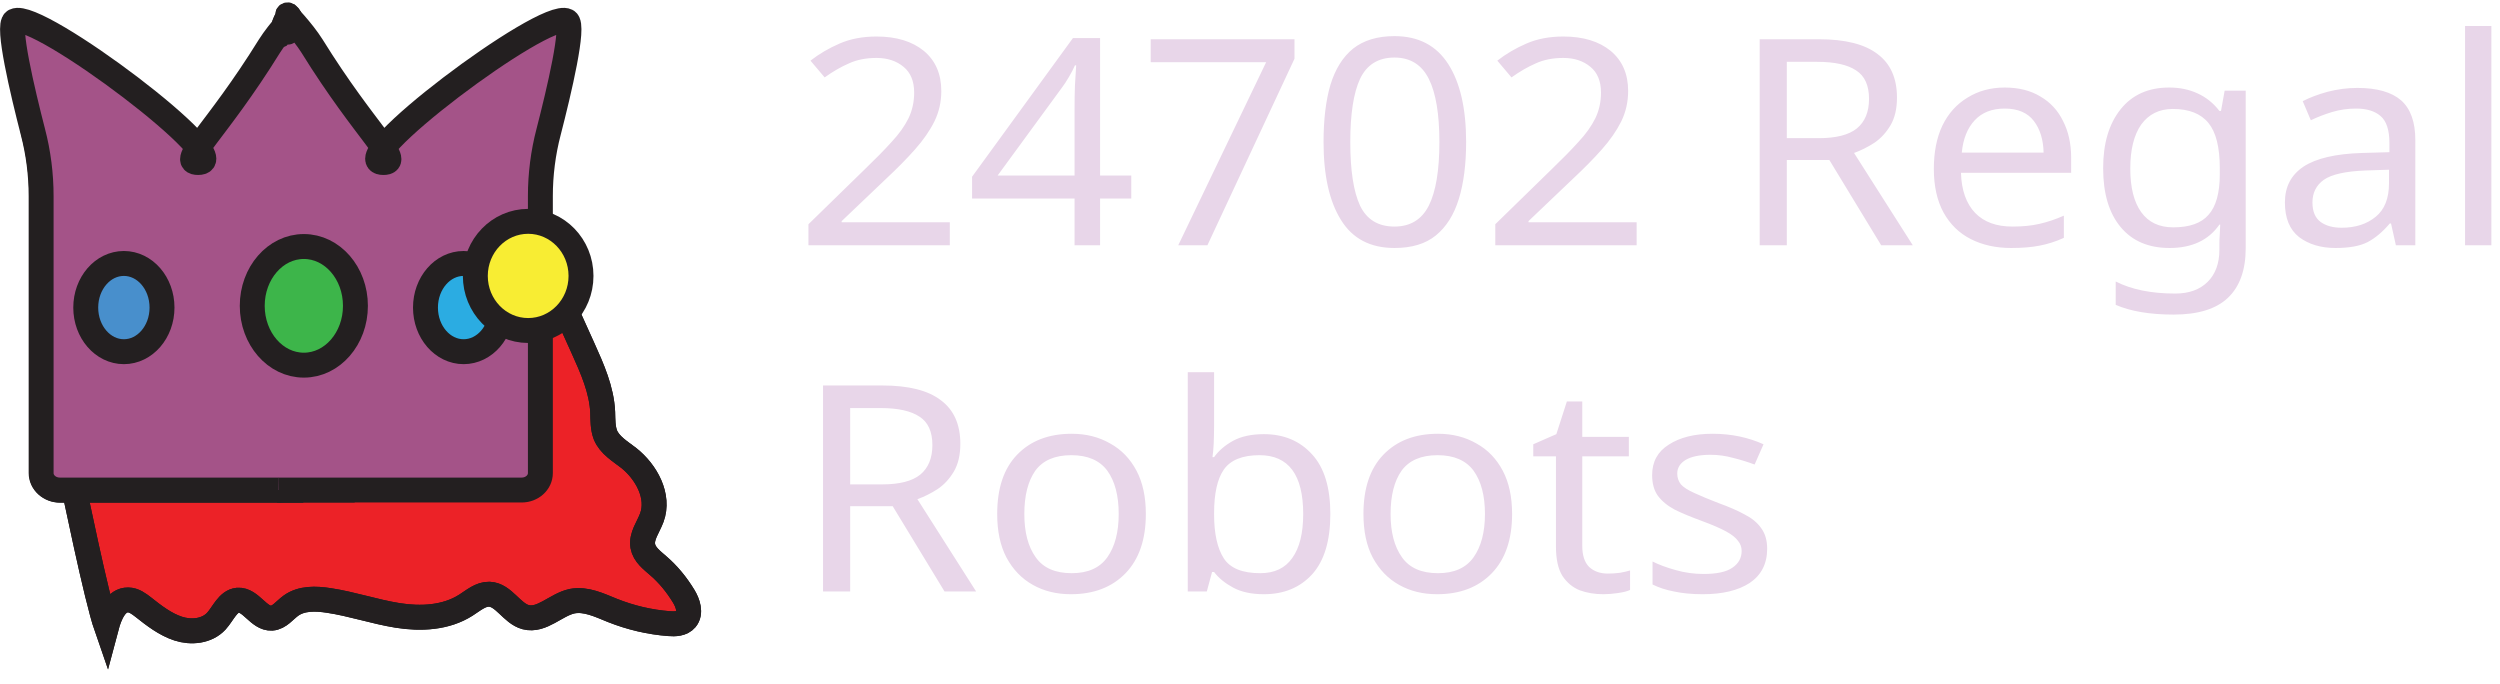
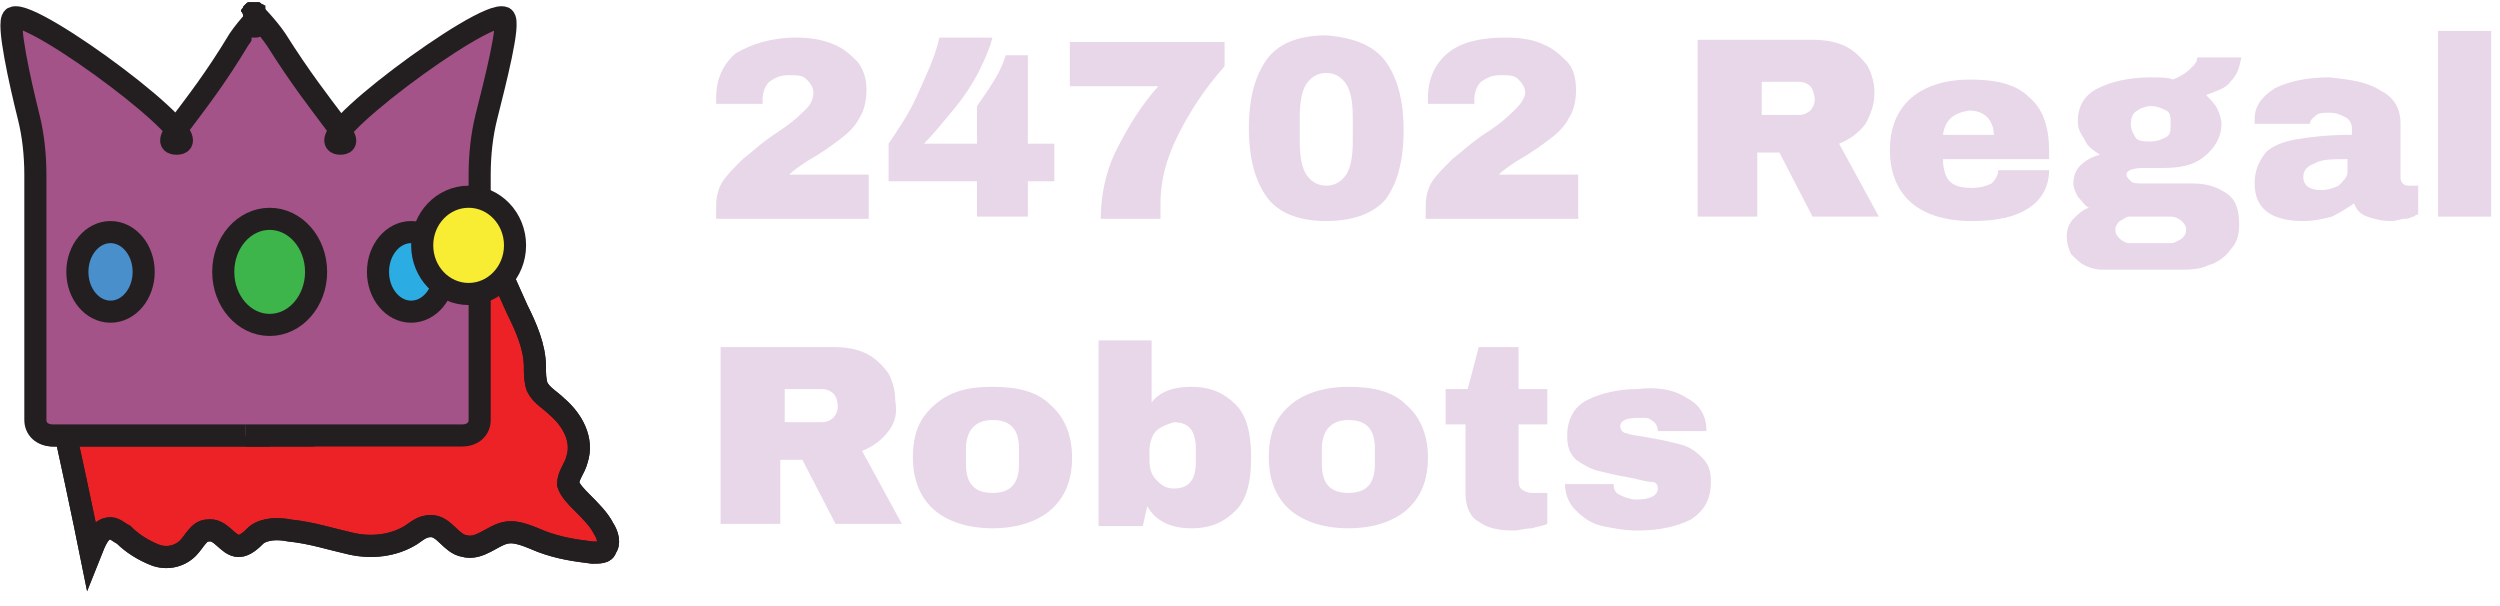
- <svg xmlns="http://www.w3.org/2000/svg" id="Layer_1" data-name="Layer 1" viewBox="0 0 100.3 27.44">
-   <defs>
-     <style>
-       .cls-1 {
-         fill: none;
-       }
- 
-       .cls-1, .cls-2, .cls-3, .cls-4, .cls-5, .cls-6, .cls-7 {
-         stroke: #231f20;
-         stroke-miterlimit: 10;
-       }
- 
-       .cls-2 {
-         fill: #488fcc;
-       }
- 
-       .cls-3 {
-         fill: #3db54a;
-       }
- 
-       .cls-4 {
-         fill: #f8ed33;
-       }
- 
-       .cls-5 {
-         fill: #a45388;
-       }
- 
-       .cls-8 {
-         fill: #231f20;
-       }
- 
-       .cls-8, .cls-9 {
-         stroke-width: 0px;
-       }
- 
-       .cls-9, .cls-7 {
-         fill: #ec2227;
-       }
- 
-       .cls-10 {
-         fill: #e8d6e9;
-         font-family: Ebrima, Ebrima;
-         font-size: 11.58px;
-       }
- 
-       .cls-6 {
-         fill: #2bace2;
-       }
-     </style>
-   </defs>
-   <g id="Layer_3" data-name="Layer 3">
-     <path class="cls-9" d="m22.08,11.07l1.31,2.9c.37.82.75,1.67.79,2.57.01.31,0,.62.11.91.17.41.58.65.93.92.71.56,1.25,1.54.93,2.4-.14.38-.43.74-.36,1.14.06.34.36.56.61.78.41.35.75.77,1.03,1.23.17.28.3.67.09.92-.16.19-.44.2-.68.18-.78-.06-1.54-.24-2.27-.53-.52-.21-1.07-.48-1.62-.37-.65.14-1.21.81-1.86.64-.56-.15-.88-.9-1.46-.92-.35-.01-.64.25-.94.44-.8.51-1.81.56-2.74.41s-1.83-.46-2.76-.6c-.52-.08-1.09-.1-1.52.21-.25.18-.46.48-.77.5-.52.03-.84-.76-1.36-.72-.4.04-.58.53-.86.84-.38.41-1.01.47-1.53.3s-.97-.52-1.4-.86c-.18-.14-.38-.29-.61-.29-.49-.01-.74.59-.87,1.08-.4-1.15-1.27-5.43-1.53-6.63" />
-     <path class="cls-7" d="m22.08,11.07l1.31,2.9c.37.82.75,1.67.79,2.57.01.31,0,.62.11.91.17.41.58.65.93.92.71.56,1.25,1.54.93,2.4-.14.38-.43.74-.36,1.14.06.34.36.56.61.78.41.35.75.77,1.03,1.23.17.28.3.67.09.92-.16.19-.44.2-.68.18-.78-.06-1.54-.24-2.27-.53-.52-.21-1.07-.48-1.62-.37-.65.14-1.21.81-1.86.64-.56-.15-.88-.9-1.46-.92-.35-.01-.64.25-.94.44-.8.51-1.81.56-2.74.41s-1.83-.46-2.76-.6c-.52-.08-1.09-.1-1.52.21-.25.18-.46.48-.77.5-.52.03-.84-.76-1.36-.72-.4.04-.58.53-.86.84-.38.41-1.01.47-1.53.3s-.97-.52-1.4-.86c-.18-.14-.38-.29-.61-.29-.49-.01-.74.59-.87,1.08-.4-1.15-1.27-5.43-1.53-6.63" />
-     <path class="cls-1" d="m22.08,11.07l1.31,2.9c.37.82.75,1.67.79,2.57.01.31,0,.62.11.91.17.41.58.65.93.92.71.56,1.25,1.54.93,2.4-.14.38-.43.74-.36,1.14.06.34.36.56.61.78.41.35.75.77,1.03,1.23.17.28.3.67.09.92-.16.19-.44.2-.68.18-.78-.06-1.54-.24-2.27-.53-.52-.21-1.07-.48-1.62-.37-.65.14-1.21.81-1.86.64-.56-.15-.88-.9-1.46-.92-.35-.01-.64.25-.94.44-.8.51-1.81.56-2.74.41s-1.83-.46-2.76-.6c-.52-.08-1.09-.1-1.52.21-.25.18-.46.48-.77.5-.52.03-.84-.76-1.36-.72-.4.04-.58.53-.86.84-.38.41-1.01.47-1.53.3s-.97-.52-1.4-.86c-.18-.14-.38-.29-.61-.29-.49-.01-.74.59-.87,1.08-.4-1.15-1.27-5.43-1.53-6.63" />
+ <svg xmlns="http://www.w3.org/2000/svg" version="1.1" id="Layer_1" x="0px" y="0px" viewBox="0 0 113.1 27.4" style="enable-background:new 0 0 113.1 27.4;" xml:space="preserve">
+   <style type="text/css">
+ 	.st0{fill:#EC2227;}
+ 	.st1{fill:#EC2227;stroke:#231F20;stroke-miterlimit:10;}
+ 	.st2{fill:none;stroke:#231F20;stroke-miterlimit:10;}
+ 	.st3{fill:#A45388;stroke:#231F20;stroke-miterlimit:10;}
+ 	.st4{fill:#231F20;}
+ 	.st5{fill:#488FCC;stroke:#231F20;stroke-miterlimit:10;}
+ 	.st6{fill:#3DB54A;stroke:#231F20;stroke-miterlimit:10;}
+ 	.st7{fill:#2BACE2;stroke:#231F20;stroke-miterlimit:10;}
+ 	.st8{fill:#F8ED33;stroke:#231F20;stroke-miterlimit:10;}
+ 	.st9{enable-background:new    ;}
+ 	.st10{fill:#E8D6E9;}
+ </style>
+   <g id="Layer_3">
+     <path class="st0" d="M22.1,11.1l1.3,2.9c0.4,0.8,0.8,1.7,0.8,2.6c0,0.3,0,0.6,0.1,0.9c0.2,0.4,0.6,0.6,0.9,0.9   c0.7,0.6,1.2,1.5,0.9,2.4c-0.1,0.4-0.4,0.7-0.4,1.1c0.1,0.3,0.4,0.6,0.6,0.8c0.4,0.4,0.8,0.8,1,1.2c0.2,0.3,0.3,0.7,0.1,0.9   C27.4,25,27.1,25,26.8,25c-0.8-0.1-1.5-0.2-2.3-0.5c-0.5-0.2-1.1-0.5-1.6-0.4c-0.6,0.1-1.2,0.8-1.9,0.6c-0.6-0.1-0.9-0.9-1.5-0.9   c-0.4,0-0.6,0.2-0.9,0.4c-0.8,0.5-1.8,0.6-2.7,0.4s-1.8-0.5-2.8-0.6c-0.5-0.1-1.1-0.1-1.5,0.2c-0.2,0.2-0.5,0.5-0.8,0.5   c-0.5,0-0.8-0.8-1.4-0.7c-0.4,0-0.6,0.5-0.9,0.8c-0.4,0.4-1,0.5-1.5,0.3s-1-0.5-1.4-0.9c-0.2-0.1-0.4-0.3-0.6-0.3   c-0.5,0-0.7,0.6-0.9,1.1C3.9,24,3,19.7,2.7,18.5" />
+     <path class="st1" d="M22.1,11.1l1.3,2.9c0.4,0.8,0.8,1.7,0.8,2.6c0,0.3,0,0.6,0.1,0.9c0.2,0.4,0.6,0.6,0.9,0.9   c0.7,0.6,1.2,1.5,0.9,2.4c-0.1,0.4-0.4,0.7-0.4,1.1c0.1,0.3,0.4,0.6,0.6,0.8c0.4,0.4,0.8,0.8,1,1.2c0.2,0.3,0.3,0.7,0.1,0.9   C27.4,25,27.1,25,26.8,25c-0.8-0.1-1.5-0.2-2.3-0.5c-0.5-0.2-1.1-0.5-1.6-0.4c-0.6,0.1-1.2,0.8-1.9,0.6c-0.6-0.1-0.9-0.9-1.5-0.9   c-0.4,0-0.6,0.2-0.9,0.4c-0.8,0.5-1.8,0.6-2.7,0.4s-1.8-0.5-2.8-0.6c-0.5-0.1-1.1-0.1-1.5,0.2c-0.2,0.2-0.5,0.5-0.8,0.5   c-0.5,0-0.8-0.8-1.4-0.7c-0.4,0-0.6,0.5-0.9,0.8c-0.4,0.4-1,0.5-1.5,0.3s-1-0.5-1.4-0.9c-0.2-0.1-0.4-0.3-0.6-0.3   c-0.5,0-0.7,0.6-0.9,1.1C3.9,24,3,19.7,2.7,18.5" />
+     <path class="st2" d="M22.1,11.1l1.3,2.9c0.4,0.8,0.8,1.7,0.8,2.6c0,0.3,0,0.6,0.1,0.9c0.2,0.4,0.6,0.6,0.9,0.9   c0.7,0.6,1.2,1.5,0.9,2.4c-0.1,0.4-0.4,0.7-0.4,1.1c0.1,0.3,0.4,0.6,0.6,0.8c0.4,0.4,0.8,0.8,1,1.2c0.2,0.3,0.3,0.7,0.1,0.9   C27.4,25,27.1,25,26.8,25c-0.8-0.1-1.5-0.2-2.3-0.5c-0.5-0.2-1.1-0.5-1.6-0.4c-0.6,0.1-1.2,0.8-1.9,0.6c-0.6-0.1-0.9-0.9-1.5-0.9   c-0.4,0-0.6,0.2-0.9,0.4c-0.8,0.5-1.8,0.6-2.7,0.4s-1.8-0.5-2.8-0.6c-0.5-0.1-1.1-0.1-1.5,0.2c-0.2,0.2-0.5,0.5-0.8,0.5   c-0.5,0-0.8-0.8-1.4-0.7c-0.4,0-0.6,0.5-0.9,0.8c-0.4,0.4-1,0.5-1.5,0.3s-1-0.5-1.4-0.9c-0.2-0.1-0.4-0.3-0.6-0.3   c-0.5,0-0.7,0.6-0.9,1.1C3.9,24,3,19.7,2.7,18.5" />
  </g>
-   <g id="Layer_2" data-name="Layer 2">
+   <g id="Layer_2_00000020379280497755889900000013743387348281068969_">
    <g>
-       <path class="cls-5" d="m12.17,7.04s-1.05-2.63-1.44-2c-2.15,3.47-3.59,1.5-2.77,1.5,1.69,0-3.36.28-4.25.73-.32.16-2.79-3.59-2.37-1.97.22.84.33,1.71.33,2.58v11.11c0,.38.34.68.75.68h9.75" />
-       <path class="cls-5" d="m9.48,7.5s.53-.17.92.46c2.15,3.47,5.44.92,4.62.92-1.69,0,1.16-.72,2.06-.27.32.16.67-1.12.25.5-.22.84,1.15-2.14,1.15-1.27l.08,8.5c0,.38.95,2.54.54,2.54l-8.03.79" />
+       <path class="st3" d="M12.2,7c0,0-1.1-2.6-1.4-2C8.6,8.5,7.1,6.5,8,6.5c1.7,0-3.4,0.3-4.2,0.7c-0.3,0.2-2.8-3.6-2.4-2    C1.6,6.1,1.7,7,1.7,7.9V19c0,0.4,0.3,0.7,0.7,0.7h9.8" />
+       <path class="st3" d="M9.5,7.5c0,0,0.5-0.2,0.9,0.5c2.1,3.5,5.4,0.9,4.6,0.9c-1.7,0,1.2-0.7,2.1-0.3c0.3,0.2,0.7-1.1,0.2,0.5    c-0.2,0.8,1.1-2.1,1.1-1.3l0.1,8.5c0,0.4,1,2.5,0.5,2.5l-8,0.8" />
    </g>
-     <path class="cls-8" d="m12.15.62h0s-.04-.05-.06-.07c-.01-.03-.02-.06-.04-.09,0,0,0,0-.01-.02-.01-.02-.03-.04-.04-.06s-.03-.04-.05-.06c0,0-.01-.01-.02-.02-.01-.01-.03-.02-.04-.04-.05-.05-.1-.08-.16-.1-.06-.03-.12-.05-.19-.04-.07,0-.13,0-.19.04-.06.02-.12.05-.16.1-.03.03-.05.07-.08.1-.04.06-.05.14-.06.21,0,0,0,0-.01.02-.03.05-.05.1-.07.15-.01.03-.03.07-.04.1v.02h0s-.01.09-.02.13v.04h0s-.08.09-.1.14c-.04.06-.06.12-.06.19-.01.07-.01.13,0,.2.02.07.05.12.09.17s.08.1.14.13c.04.02.08.03.12.05.09.02.18.02.27,0,.04-.02.08-.03.12-.05.02,0,.03-.04.05-.05.25,0,.4-.16.46-.35h0c.04-.06.06-.12.06-.19v-.04s.01,0,.02,0c.06-.06.1-.14.13-.22,0-.04.01-.09.02-.13,0-.09-.02-.17-.07-.25h-.01Z" />
+     <path class="st4" d="M12.1,0.6L12.1,0.6C12.1,0.6,12.1,0.6,12.1,0.6c-0.1-0.1-0.1-0.1-0.1-0.2c0,0,0,0,0,0s0,0,0-0.1s0,0-0.1-0.1   c0,0,0,0,0,0c0,0,0,0,0,0c-0.1,0-0.1-0.1-0.2-0.1c-0.1,0-0.1,0-0.2,0c-0.1,0-0.1,0-0.2,0c-0.1,0-0.1,0-0.2,0.1c0,0-0.1,0.1-0.1,0.1   c0,0.1-0.1,0.1-0.1,0.2c0,0,0,0,0,0C11,0.6,11,0.7,11,0.7c0,0,0,0.1,0,0.1v0l0,0c0,0,0,0.1,0,0.1v0l0,0c0,0-0.1,0.1-0.1,0.1   c0,0.1-0.1,0.1-0.1,0.2c0,0.1,0,0.1,0,0.2c0,0.1,0.1,0.1,0.1,0.2s0.1,0.1,0.1,0.1c0,0,0.1,0,0.1,0c0.1,0,0.2,0,0.3,0   c0,0,0.1,0,0.1,0c0,0,0,0,0.1,0c0.2,0,0.4-0.2,0.5-0.4l0,0c0-0.1,0.1-0.1,0.1-0.2v0c0,0,0,0,0,0c0.1-0.1,0.1-0.1,0.1-0.2   c0,0,0-0.1,0-0.1C12.2,0.8,12.2,0.7,12.1,0.6L12.1,0.6L12.1,0.6z" />
  </g>
-   <g id="Layer_1-2" data-name="Layer 1">
+   <g id="Layer_1-2">
    <g>
-       <path class="cls-5" d="m11.89.52s-.69.71-1.08,1.33c-2.15,3.47-3.68,4.67-2.86,4.67C9.64,6.52,1.49.38.59.84c-.32.16.31,2.82.73,4.45.22.84.33,1.71.33,2.58v11.11c0,.38.34.68.75.68h11.83" />
-       <path class="cls-5" d="m11.44.52s.69.71,1.08,1.33c2.15,3.47,3.68,4.67,2.86,4.67-1.69,0,6.46-6.14,7.36-5.68.32.16-.31,2.82-.73,4.45-.22.84-.33,1.71-.33,2.58v11.11c0,.38-.34.68-.75.68h-9.75" />
+       <path class="st3" d="M11.9,0.5c0,0-0.7,0.7-1.1,1.3C8.7,5.3,7.1,6.5,8,6.5c1.7,0-6.5-6.1-7.4-5.7C0.3,1,0.9,3.7,1.3,5.3    C1.5,6.1,1.6,7,1.6,7.9V19c0,0.4,0.3,0.7,0.8,0.7h11.8" />
+       <path class="st3" d="M11.4,0.5c0,0,0.7,0.7,1.1,1.3c2.2,3.5,3.7,4.7,2.9,4.7c-1.7,0,6.5-6.1,7.4-5.7C23.1,1,22.4,3.7,22,5.3    c-0.2,0.8-0.3,1.7-0.3,2.6V19c0,0.4-0.3,0.7-0.8,0.7h-9.8" />
    </g>
-     <ellipse class="cls-2" cx="4.97" cy="12.34" rx="1.53" ry="1.77" />
-     <ellipse class="cls-3" cx="12.19" cy="12.27" rx="2.07" ry="2.38" />
-     <ellipse class="cls-6" cx="18.6" cy="12.34" rx="1.53" ry="1.77" />
-     <ellipse class="cls-4" cx="21.19" cy="11.07" rx="2.12" ry="2.19" />
-     <path class="cls-8" d="m12.15.6h0s-.04-.05-.06-.07c-.01-.03-.02-.06-.04-.09,0,0,0,0-.01-.02-.01-.02-.03-.04-.04-.06-.01-.02-.03-.04-.05-.06,0,0-.01-.01-.02-.02-.01-.01-.03-.02-.04-.04-.05-.05-.1-.08-.16-.1-.06-.03-.12-.05-.19-.04-.07,0-.13,0-.19.04-.06.02-.12.05-.16.1-.03.03-.05.07-.08.1-.04.06-.05.14-.06.21,0,0,0,0-.01.02-.03.05-.05.1-.07.15-.01.03-.03.07-.04.1v.02h0s-.01.09-.02.13v.04h0s-.08.09-.1.14c-.04.06-.06.12-.06.19-.01.07-.01.13,0,.2.02.07.05.12.09.17s.08.1.14.13c.04.02.08.03.12.05.09.02.18.02.27,0,.04-.02.08-.03.12-.05.02,0,.03-.04.05-.05.25,0,.4-.16.46-.35h0c.04-.06.06-.12.06-.19v-.04s.01,0,.02,0c.06-.06.1-.14.13-.22,0-.04.01-.09.02-.13,0-.09-.02-.17-.07-.25h-.01Z" />
+     <ellipse class="st5" cx="5" cy="12.3" rx="1.5" ry="1.8" />
+     <ellipse class="st6" cx="12.2" cy="12.3" rx="2.1" ry="2.4" />
+     <ellipse class="st7" cx="18.6" cy="12.3" rx="1.5" ry="1.8" />
+     <ellipse class="st8" cx="21.2" cy="11.1" rx="2.1" ry="2.2" />
+     <path class="st4" d="M12.1,0.6L12.1,0.6C12.1,0.6,12.1,0.6,12.1,0.6c-0.1-0.1-0.1-0.1-0.1-0.2c0,0,0,0,0,0s0,0,0-0.1s0,0-0.1-0.1   c0,0,0,0,0,0c0,0,0,0,0,0c-0.1,0-0.1-0.1-0.2-0.1c-0.1,0-0.1,0-0.2,0c-0.1,0-0.1,0-0.2,0c-0.1,0-0.1,0-0.2,0.1c0,0-0.1,0.1-0.1,0.1   c0,0.1-0.1,0.1-0.1,0.2c0,0,0,0,0,0C11,0.6,11,0.7,11,0.7c0,0,0,0.1,0,0.1v0l0,0c0,0,0,0.1,0,0.1v0l0,0c0,0-0.1,0.1-0.1,0.1   c0,0.1-0.1,0.1-0.1,0.2c0,0.1,0,0.1,0,0.2c0,0.1,0.1,0.1,0.1,0.2s0.1,0.1,0.1,0.1c0,0,0.1,0,0.1,0c0.1,0,0.2,0,0.3,0   c0,0,0.1,0,0.1,0c0,0,0,0,0.1,0c0.2,0,0.4-0.2,0.5-0.4l0,0c0-0.1,0.1-0.1,0.1-0.2v0c0,0,0,0,0,0c0.1-0.1,0.1-0.1,0.1-0.2   c0,0,0-0.1,0-0.1C12.2,0.8,12.2,0.7,12.1,0.6L12.1,0.6L12.1,0.6z" />
  </g>
-   <text class="cls-10" transform="translate(31.85 9.84) scale(1.04 1)">
-     <tspan x="0" y="0">24702 Regal </tspan>
-     <tspan x="0" y="13.89">Robots</tspan>
-   </text>
+   <g class="st9">
+     <path class="st10" d="M37.7,2c0.5,0.2,0.8,0.5,1.1,0.8c0.3,0.4,0.4,0.8,0.4,1.3c0,0.4-0.1,0.9-0.3,1.2c-0.2,0.4-0.5,0.7-0.9,1   c-0.4,0.3-0.8,0.6-1.5,1c-0.3,0.2-0.6,0.4-0.8,0.6h3.6v2h-6.9V9.3c0-0.4,0.1-0.8,0.3-1.1c0.2-0.3,0.5-0.6,0.9-1   c0.4-0.3,0.9-0.8,1.7-1.3c0.6-0.4,1-0.8,1.2-1c0.2-0.2,0.3-0.5,0.3-0.7c0-0.2-0.1-0.4-0.3-0.6s-0.4-0.2-0.8-0.2   c-0.4,0-0.6,0.1-0.9,0.3c-0.2,0.2-0.3,0.5-0.3,0.8v0.2h-2.1c0-0.1,0-0.1,0-0.3c0-0.8,0.3-1.5,0.9-2C34,2,34.9,1.7,36,1.7   C36.7,1.7,37.2,1.8,37.7,2z" />
+     <path class="st10" d="M44.3,3.2c-0.3,0.6-0.7,1.2-1.2,1.8c-0.5,0.6-0.9,1.1-1.3,1.5h2.4V4.8c0.2-0.3,0.5-0.7,0.8-1.2   c0.3-0.5,0.4-0.8,0.5-1.1h1v4h1.2v1.7h-1.2v1.6h-2.3V8.2h-4V6.5c0.4-0.6,0.9-1.3,1.3-2.2c0.4-0.9,0.8-1.7,1-2.6h2.4   C44.8,2.1,44.6,2.6,44.3,3.2z" />
+     <path class="st10" d="M53.3,6.1c-0.5,1-0.8,2-0.8,3.1v0.7h-2.7c0-1,0.2-2.1,0.7-3.1c0.5-1,1.1-2,1.9-2.9h-4v-2h7v1.1   C54.5,4,53.8,5.1,53.3,6.1z" />
+     <path class="st10" d="M62.7,2.8c0.5,0.7,0.8,1.7,0.8,3.1s-0.3,2.4-0.8,3.1C62.2,9.6,61.3,10,60,10c-1.3,0-2.2-0.4-2.7-1.1   c-0.5-0.7-0.8-1.7-0.8-3.1s0.3-2.4,0.8-3.1c0.5-0.7,1.4-1.1,2.7-1.1C61.3,1.7,62.2,2.1,62.7,2.8z M59.1,3.8   c-0.2,0.3-0.3,0.8-0.3,1.5v1.1c0,0.7,0.1,1.2,0.3,1.5c0.2,0.3,0.5,0.5,0.9,0.5c0.4,0,0.7-0.2,0.9-0.5c0.2-0.3,0.3-0.8,0.3-1.5V5.3   c0-0.7-0.1-1.2-0.3-1.5c-0.2-0.3-0.5-0.5-0.9-0.5C59.6,3.3,59.3,3.5,59.1,3.8z" />
+     <path class="st10" d="M69.8,2c0.5,0.2,0.8,0.5,1.1,0.8s0.4,0.8,0.4,1.3c0,0.4-0.1,0.9-0.3,1.2c-0.2,0.4-0.5,0.7-0.9,1   c-0.4,0.3-0.8,0.6-1.5,1c-0.3,0.2-0.6,0.4-0.8,0.6h3.6v2h-6.9V9.3c0-0.4,0.1-0.8,0.3-1.1c0.2-0.3,0.5-0.6,0.9-1   c0.4-0.3,0.9-0.8,1.7-1.3c0.6-0.4,1-0.8,1.2-1C68.8,4.7,69,4.4,69,4.2c0-0.2-0.1-0.4-0.3-0.6s-0.4-0.2-0.8-0.2   c-0.4,0-0.6,0.1-0.9,0.3c-0.2,0.2-0.3,0.5-0.3,0.8v0.2h-2.1c0-0.1,0-0.1,0-0.3c0-0.8,0.3-1.5,0.9-2s1.5-0.7,2.6-0.7   C68.8,1.7,69.4,1.8,69.8,2z" />
+     <path class="st10" d="M84.4,5.6c-0.3,0.4-0.7,0.7-1.2,0.9L85,9.8h-3l-1.5-2.9h-1v2.9h-2.7v-8H82c0.6,0,1.1,0.1,1.5,0.3   c0.4,0.2,0.7,0.5,1,0.9c0.2,0.4,0.3,0.8,0.3,1.2C84.8,4.8,84.6,5.2,84.4,5.6z M81.9,3.9c-0.1-0.1-0.3-0.2-0.5-0.2h-1.7v1.5h1.7   c0.2,0,0.4-0.1,0.5-0.2c0.1-0.1,0.2-0.3,0.2-0.5S82,4,81.9,3.9z" />
+     <path class="st10" d="M91.8,4.4c0.6,0.5,0.9,1.3,0.9,2.4v0.4h-4.8c0,0.4,0.1,0.8,0.3,1c0.2,0.2,0.5,0.3,1,0.3   c0.4,0,0.7-0.1,0.9-0.2c0.2-0.2,0.3-0.4,0.3-0.6h2.3c0,0.7-0.3,1.3-0.9,1.7S90.4,10,89.2,10c-1.2,0-2.1-0.3-2.7-0.8s-1-1.3-1-2.4   c0-1,0.3-1.8,1-2.4c0.6-0.5,1.5-0.8,2.6-0.8C90.3,3.6,91.2,3.8,91.8,4.4z M87.9,6.1h2.3c0-0.3-0.1-0.6-0.3-0.8   c-0.2-0.2-0.5-0.3-0.8-0.3C88.4,5.1,88,5.4,87.9,6.1z" />
+     <path class="st10" d="M100.9,3.7c-0.2,0.3-0.6,0.4-1.1,0.6c0.2,0.2,0.4,0.4,0.5,0.6s0.2,0.5,0.2,0.7c0,0.6-0.3,1.1-0.8,1.5   s-1.1,0.5-1.9,0.5H97c-0.5,0-0.8,0.1-0.8,0.3c0,0.1,0.1,0.2,0.2,0.3c0.1,0.1,0.3,0.1,0.6,0.1h2.2c0.7,0,1.2,0.2,1.6,0.5   s0.5,0.8,0.5,1.4c0,0.4-0.1,0.8-0.4,1.1c-0.2,0.3-0.6,0.6-1,0.7c-0.4,0.2-0.9,0.2-1.3,0.2h-3.5c-0.3,0-0.6-0.1-0.8-0.2   c-0.2-0.1-0.4-0.3-0.6-0.5c-0.1-0.2-0.2-0.5-0.2-0.8c0-0.3,0.1-0.6,0.3-0.8c0.2-0.2,0.4-0.4,0.7-0.5c-0.2-0.1-0.3-0.3-0.5-0.5   c-0.1-0.2-0.2-0.4-0.2-0.6c0-0.3,0.1-0.6,0.3-0.8c0.2-0.2,0.5-0.4,0.9-0.5c-0.3-0.2-0.6-0.4-0.7-0.7c-0.2-0.3-0.3-0.5-0.3-0.8   c0-0.7,0.3-1.2,0.9-1.5c0.6-0.3,1.4-0.5,2.4-0.5c0.4,0,0.8,0,1,0.1C98.8,3.4,99,3.2,99.2,3s0.2-0.3,0.2-0.4h2   C101.3,3.1,101.2,3.4,100.9,3.7z M95.9,10c-0.1,0.1-0.2,0.2-0.2,0.4s0.1,0.3,0.2,0.4c0.1,0.1,0.3,0.2,0.4,0.2h1.9   c0.2,0,0.3-0.1,0.5-0.2c0.1-0.1,0.2-0.2,0.2-0.4s-0.1-0.3-0.2-0.4c-0.1-0.1-0.3-0.2-0.5-0.2h-1.9C96.2,9.8,96.1,9.9,95.9,10z    M96.7,5c-0.2,0.1-0.3,0.3-0.3,0.6c0,0.3,0.1,0.4,0.2,0.6s0.4,0.2,0.7,0.2s0.5-0.1,0.7-0.2c0.2-0.1,0.2-0.3,0.2-0.6S98.2,5.1,98,5   c-0.2-0.1-0.4-0.2-0.7-0.2C97.1,4.8,96.8,4.9,96.7,5z" />
+     <path class="st10" d="M107.7,4.1c0.6,0.3,0.9,0.8,0.9,1.5V8c0,0.1,0,0.2,0.1,0.3s0.2,0.1,0.3,0.1h0.4v1.3c0,0-0.1,0-0.2,0.1   c-0.1,0-0.2,0.1-0.4,0.1s-0.4,0.1-0.6,0.1c-0.5,0-0.8-0.1-1.1-0.2c-0.3-0.1-0.5-0.3-0.6-0.6c-0.3,0.2-0.6,0.4-1,0.6   c-0.4,0.1-0.8,0.2-1.3,0.2c-1.5,0-2.2-0.6-2.2-1.7c0-0.6,0.2-1,0.5-1.4c0.3-0.3,0.8-0.5,1.4-0.6c0.6-0.1,1.4-0.2,2.5-0.2V5.8   c0-0.2-0.1-0.4-0.3-0.5s-0.4-0.2-0.7-0.2c-0.2,0-0.5,0-0.6,0.1s-0.3,0.2-0.3,0.4v0H102c0,0,0-0.1,0-0.2c0-0.6,0.3-1,0.9-1.4   c0.6-0.3,1.4-0.5,2.5-0.5C106.3,3.6,107.1,3.7,107.7,4.1z M104.7,7.4c-0.3,0.1-0.5,0.3-0.5,0.6c0,0.4,0.3,0.6,0.8,0.6   c0.3,0,0.6-0.1,0.8-0.2c0.2-0.2,0.4-0.4,0.4-0.6V7.2C105.5,7.2,105,7.2,104.7,7.4z" />
+     <path class="st10" d="M110.3,9.8V1.4h2.4v8.4H110.3z" />
+   </g>
+   <g class="st9">
+     <path class="st10" d="M40.2,19.5c-0.3,0.4-0.7,0.7-1.2,0.9l1.8,3.3h-3l-1.5-2.9h-1v2.9h-2.7v-8h5.1c0.6,0,1.1,0.1,1.5,0.3   c0.4,0.2,0.7,0.5,1,0.9c0.2,0.4,0.3,0.8,0.3,1.2C40.6,18.7,40.5,19.1,40.2,19.5z M37.7,17.8c-0.1-0.1-0.3-0.2-0.5-0.2h-1.7v1.5h1.7   c0.2,0,0.4-0.1,0.5-0.2s0.2-0.3,0.2-0.5C37.9,18.1,37.8,17.9,37.7,17.8z" />
+     <path class="st10" d="M47.5,18.3c0.6,0.5,1,1.3,1,2.4c0,1-0.3,1.8-1,2.4c-0.6,0.5-1.5,0.8-2.6,0.8c-1.1,0-2-0.3-2.6-0.8   c-0.6-0.5-1-1.3-1-2.4s0.3-1.8,1-2.4s1.5-0.8,2.6-0.8C46,17.5,46.9,17.7,47.5,18.3z M43.7,20.3V21c0,0.9,0.4,1.3,1.2,1.3   c0.8,0,1.2-0.4,1.2-1.3v-0.7c0-0.9-0.4-1.3-1.2-1.3C44.1,19,43.7,19.5,43.7,20.3z" />
+     <path class="st10" d="M53.9,17.5c0.9,0,1.5,0.3,2,0.8c0.5,0.5,0.7,1.3,0.7,2.4c0,1.1-0.2,1.9-0.7,2.4c-0.5,0.5-1.1,0.8-2,0.8   c-0.9,0-1.6-0.3-2-1l-0.2,0.9h-2v-8.4h2.4v2.8C52.5,17.7,53.1,17.5,53.9,17.5z M52.3,19.5c-0.2,0.2-0.3,0.6-0.3,0.9v0.4   c0,0.4,0.1,0.7,0.3,0.9s0.4,0.4,0.8,0.4c0.7,0,1-0.4,1-1.2v-0.6c0-0.8-0.3-1.2-1-1.2C52.8,19.2,52.5,19.3,52.3,19.5z" />
+     <path class="st10" d="M63.6,18.3c0.6,0.5,1,1.3,1,2.4c0,1-0.3,1.8-1,2.4c-0.6,0.5-1.5,0.8-2.6,0.8c-1.1,0-2-0.3-2.6-0.8   c-0.6-0.5-1-1.3-1-2.4s0.3-1.8,1-2.4c0.6-0.5,1.5-0.8,2.6-0.8C62.1,17.5,63,17.7,63.6,18.3z M59.8,20.3V21c0,0.9,0.4,1.3,1.2,1.3   c0.8,0,1.2-0.4,1.2-1.3v-0.7c0-0.9-0.4-1.3-1.2-1.3C60.2,19,59.8,19.5,59.8,20.3z" />
+     <path class="st10" d="M70,17.6v1.6h-1.3v2.3c0,0.3,0,0.5,0.1,0.6c0.1,0.1,0.3,0.2,0.5,0.2H70v1.4c-0.2,0.1-0.4,0.1-0.7,0.2   c-0.3,0-0.6,0.1-0.8,0.1c-0.7,0-1.2-0.1-1.6-0.4c-0.4-0.2-0.6-0.7-0.6-1.3v-3.1h-0.9v-1.6h1l0.5-1.9h1.8v1.9H70z" />
+     <path class="st10" d="M76.3,18c0.6,0.3,0.9,0.8,0.9,1.5h-2.2c0-0.2-0.1-0.4-0.3-0.5c-0.1-0.1-0.3-0.1-0.5-0.1   c-0.6,0-0.9,0.1-0.9,0.4c0,0.1,0.1,0.3,0.3,0.3c0.2,0.1,0.5,0.1,1,0.2c0.6,0.1,1,0.2,1.4,0.3c0.4,0.1,0.7,0.3,1,0.6   c0.3,0.3,0.4,0.6,0.4,1.1c0,0.8-0.3,1.3-0.9,1.7c-0.6,0.3-1.4,0.5-2.4,0.5c-0.6,0-1.1-0.1-1.6-0.2s-0.9-0.4-1.2-0.7   c-0.3-0.3-0.5-0.7-0.5-1.2H73v0c0,0.3,0.1,0.4,0.3,0.5c0.2,0.1,0.5,0.2,0.7,0.2c0.7,0,1-0.2,1-0.5c0-0.2-0.1-0.3-0.3-0.3   s-0.5-0.1-1-0.2c-0.6-0.1-1-0.2-1.4-0.3c-0.4-0.1-0.7-0.3-1-0.5c-0.3-0.3-0.4-0.6-0.4-1.1c0-0.7,0.3-1.3,0.9-1.6   c0.6-0.3,1.4-0.5,2.3-0.5C74.9,17.5,75.7,17.6,76.3,18z" />
+   </g>
</svg>
